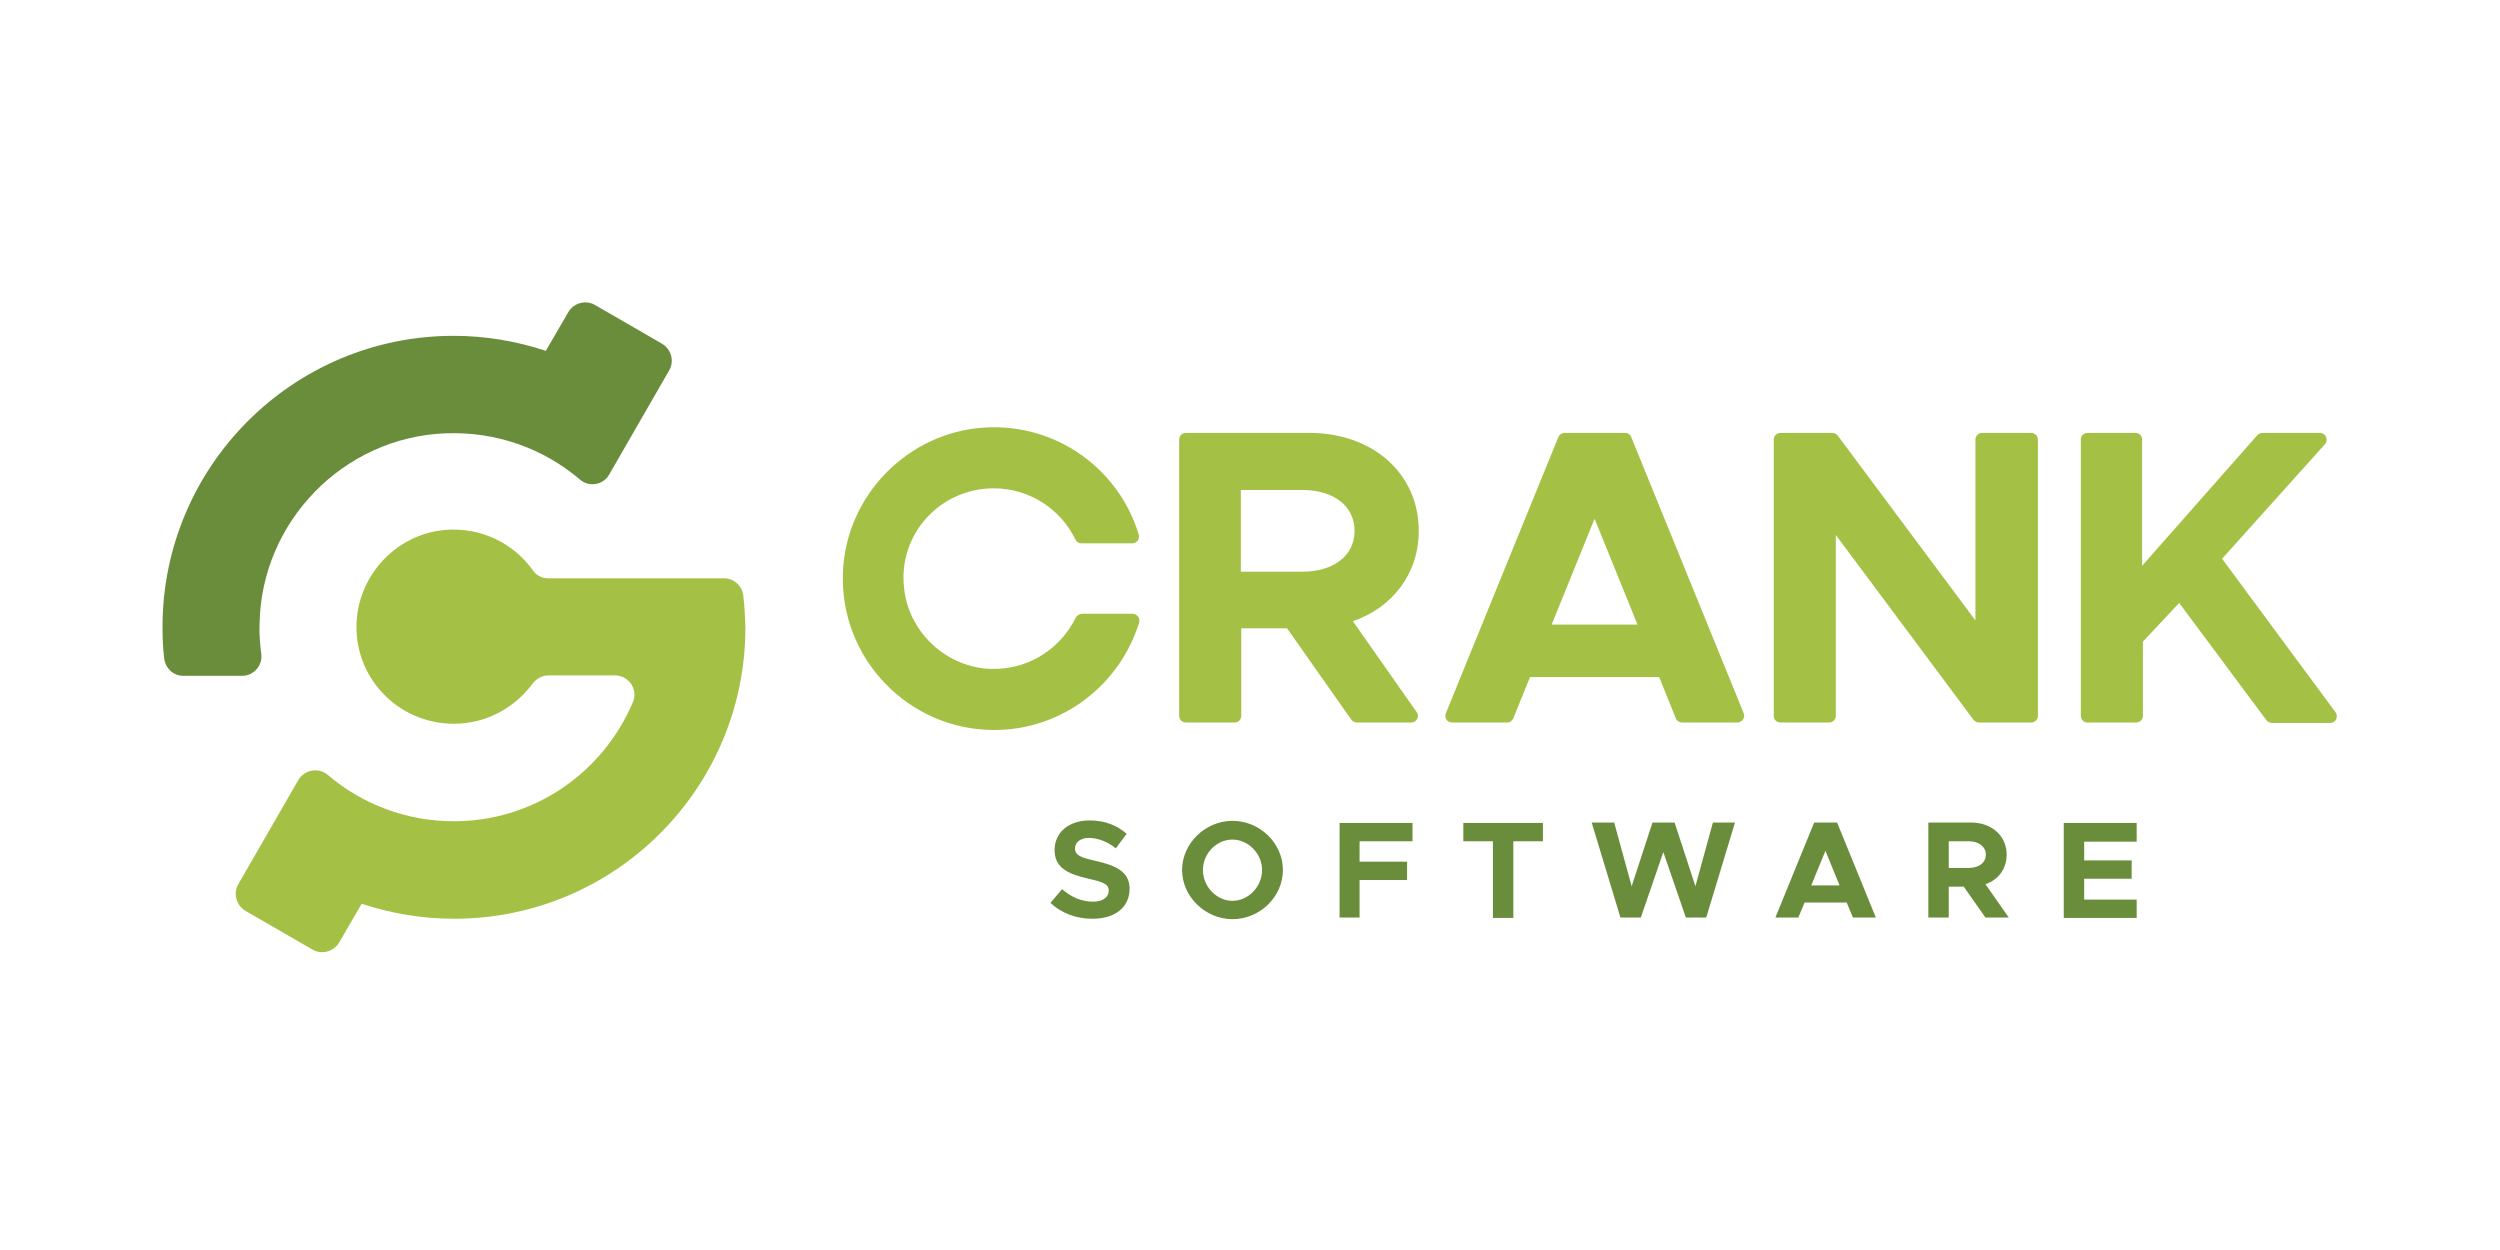
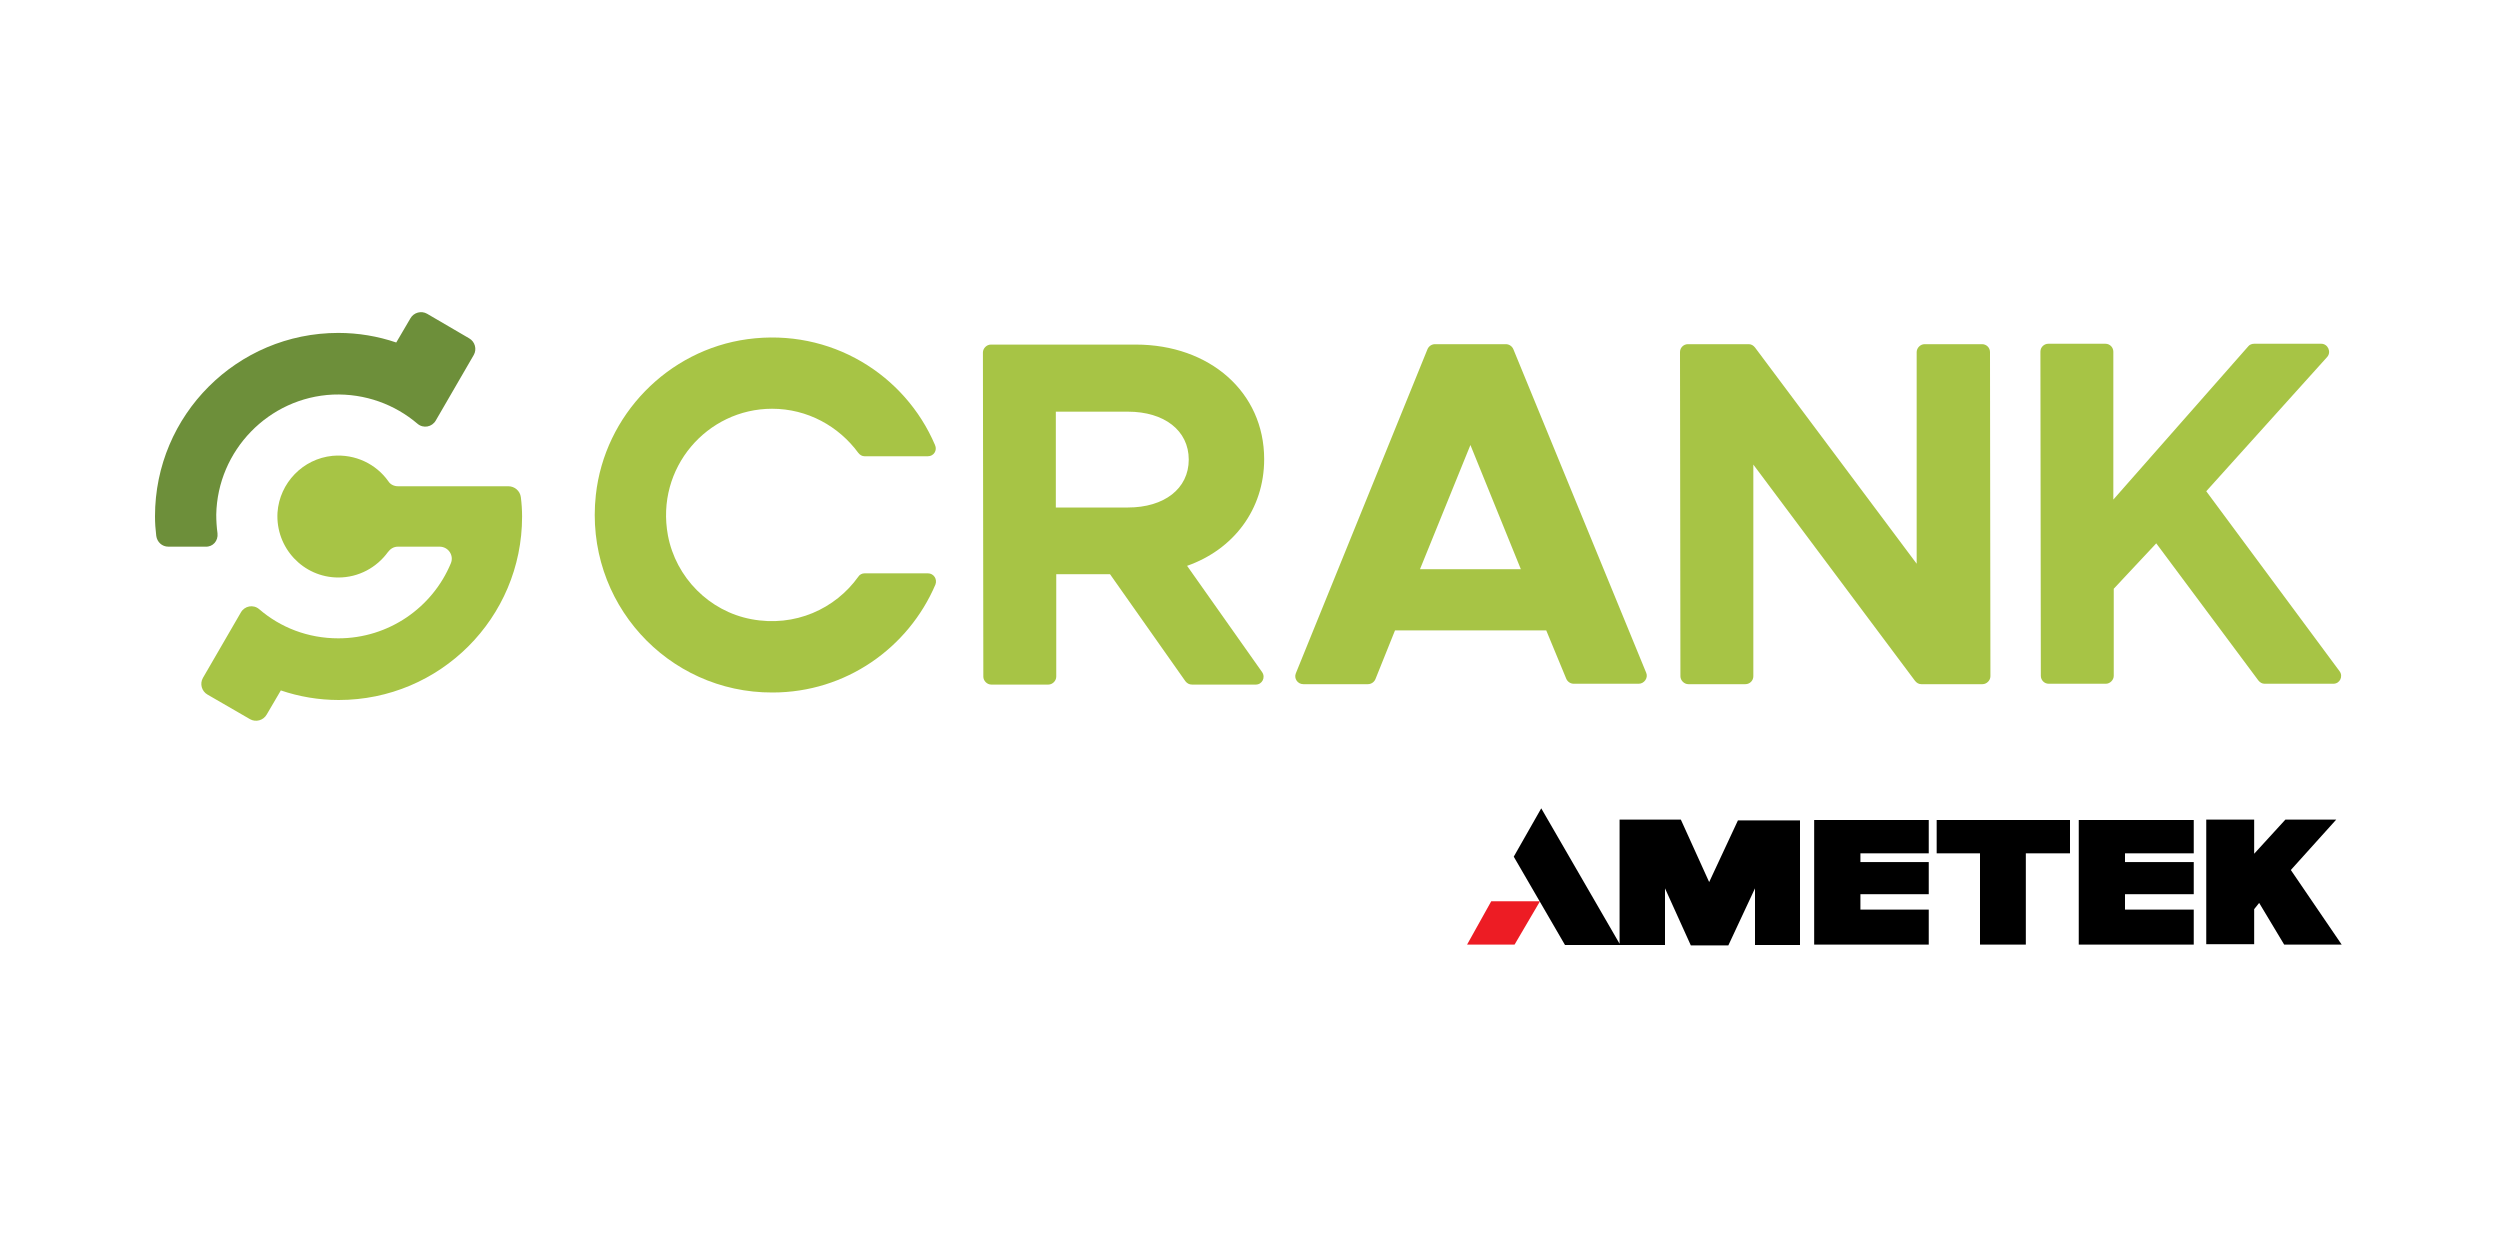
- <svg xmlns="http://www.w3.org/2000/svg" contentScriptType="text/ecmascript" zoomAndPan="magnify" contentStyleType="text/css" id="Layer_1" style="enable-background:new 0 0 600 300;" version="1.1" xml:space="preserve" preserveAspectRatio="xMidYMid meet" viewBox="0 0 600 300" x="0px" y="0px">
-   <style type="text/css" xml:space="preserve">
- 	.st0{fill:#6A8D3B;}
- 	.st1{fill:#A4C146;}
+ <svg xmlns="http://www.w3.org/2000/svg" version="1.1" id="Layer_1" x="0px" y="0px" viewBox="0 0 600 300" style="enable-background:new 0 0 600 300;" xml:space="preserve">
+   <style type="text/css">
+ 	.st0{fill:#6D8F3A;}
+ 	.st1{fill:#A7C445;}
+ 	.st2{fill-rule:evenodd;clip-rule:evenodd;fill:#ED1C24;}
</style>
  <g>
    <g>
-       <g>
-         <path class="st0" d="M62.7,156.9c-0.3-2.3-0.5-4.8-0.4-7.2c0.4-24.5,20.1-44.7,44.5-45.7c12.4-0.5,23.7,3.7,32.4,11.1     c2.2,1.9,5.6,1.3,7-1.2l14.4-25c1.3-2.2,0.5-5.1-1.7-6.4l-16.1-9.3c-2.2-1.3-5.1-0.5-6.4,1.7l-5.4,9.3c-7-2.3-14.4-3.6-22.1-3.6     c-38.6,0-69.9,31.3-69.9,69.9c0,2.5,0.1,5,0.4,7.5c0.3,2.4,2.2,4.2,4.6,4.2h14.1C60.9,162.2,63.1,159.7,62.7,156.9z" />
-         <path class="st1" d="M178.4,143c-0.3-2.4-2.2-4.2-4.6-4.2h-42.2c-1.5,0-2.9-0.7-3.7-1.9c-4.6-6.5-12.5-10.5-21.3-9.7     c-11.3,1.1-20.2,10.4-21,21.7c-0.9,13.6,9.9,24.8,23.3,24.8c7.8,0,14.6-3.8,18.9-9.6c0.9-1.2,2.3-2,3.8-2h16     c3.3,0,5.6,3.4,4.3,6.4c-7.1,16.8-23.6,28.6-43,28.6c-11.5,0-22.1-4.2-30.2-11.1c-2.2-1.9-5.6-1.3-7.1,1.2l-14.4,25     c-1.3,2.2-0.5,5.1,1.7,6.4l16.1,9.3c2.2,1.3,5.1,0.5,6.4-1.7l5.4-9.3c7,2.3,14.4,3.6,22.2,3.6c38.6,0,69.9-31.3,69.9-69.9     C178.8,148,178.7,145.5,178.4,143z" />
-       </g>
-       <g>
-         <path class="st0" d="M321.4,220.2h4.9v-9h11.4v-4.4h-11.4v-4.9H339v-4.4h-17.5V220.2z M351.2,201.9h7.1v18.4h4.9v-18.4h7.1v-4.4     h-19.1V201.9z M262.9,206.6c-3.5-0.8-4.9-1.3-4.9-3c0-1.4,1.3-2.5,3.3-2.5c2.2,0,4.5,0.9,6.5,2.5l2.6-3.5c-2.3-2-5.2-3.2-8.9-3.2     c-5,0-8.4,2.9-8.4,7.1c0,4.4,3.4,5.8,8.2,6.9c3.5,0.8,4.8,1.3,4.8,2.9c0,1.4-1.3,2.6-3.7,2.6c-2.9,0-5.3-1.1-7.5-3l-2.8,3.3     c2.7,2.5,6.2,3.8,10.1,3.8c5.6,0,8.9-2.9,8.9-7.2C271.1,209.2,267.8,207.7,262.9,206.6z M295.8,197c-6.5,0-12.1,5.4-12.1,11.8     c0,6.4,5.6,11.8,12.1,11.8c6.6,0,12.1-5.4,12.1-11.8C307.9,202.4,302.4,197,295.8,197z M295.8,216.2c-3.8,0-7.1-3.4-7.1-7.4     c0-3.9,3.2-7.3,7.1-7.3c3.8,0,7.1,3.4,7.1,7.3C302.9,212.8,299.6,216.2,295.8,216.2z M406.9,212.7l-5-15.3h-5.3l-5,15.3     l-4.2-15.3H382l6.9,22.8h4.9l5.4-15.7l5.4,15.7h4.9l6.9-22.8h-5.3L406.9,212.7z M481.6,205.1c0-4.5-3.6-7.7-8.6-7.7h-10.2v22.8     h4.9v-7.4h3.6l5.2,7.4h5.6l-5.6-8C479.6,211.2,481.6,208.5,481.6,205.1z M472.5,208.3h-4.8v-6.4h4.8c2.4,0,4.1,1.3,4.1,3.2     C476.6,207.1,474.9,208.3,472.5,208.3z M512.8,201.9v-4.4h-17.5v22.8h17.5v-4.4h-12.6v-5h11.4v-4.4h-11.4v-4.5H512.8z      M435.4,197.4l-9.3,22.8h5.5l1.5-3.6h10.1l1.5,3.6h5.5l-9.3-22.8H435.4z M434.7,212.5l3.4-8.3l3.4,8.3H434.7z" />
-         <path class="st1" d="M238.5,117.2c8.6,0,16.1,5,19.6,12.3c0.3,0.6,0.8,0.9,1.5,0.9h12.1c1.1,0,1.9-1,1.6-2.1     c-4.7-15.6-19.6-26.7-36.9-25.7c-18.5,1.1-33.4,16.3-34.1,34.8c-0.8,20.7,15.8,37.8,36.3,37.8c16.4,0,30.2-10.9,34.8-25.8     c0.3-1-0.5-2.1-1.6-2.1h-12.1c-0.6,0-1.2,0.4-1.5,0.9c-3.9,8-12.5,13.3-22.2,12.2c-9.9-1.2-17.9-9.2-19-19.1     C215.4,128.3,225.6,117.2,238.5,117.2z M340.5,127.4c0-13.8-11.1-23.5-26.2-23.5h-29.7c-0.9,0-1.6,0.7-1.6,1.6v66.3     c0,0.9,0.7,1.6,1.6,1.6h11.7c0.9,0,1.6-0.7,1.6-1.6v-21h11l15.4,21.9c0.3,0.4,0.8,0.7,1.3,0.7h13.1c1.3,0,2.1-1.5,1.3-2.5     l-15.3-21.8C334.2,145.8,340.5,137.7,340.5,127.4z M312.6,137.2h-14.8v-19.6h14.8c7.4,0,12.5,3.8,12.5,9.8S320,137.2,312.6,137.2     z M487.5,103.9h-11.8c-0.9,0-1.6,0.7-1.6,1.6v43.4l-33-44.3c-0.3-0.4-0.8-0.7-1.3-0.7h-12.5c-0.9,0-1.6,0.7-1.6,1.6v66.3     c0,0.9,0.7,1.6,1.6,1.6h11.7c0.9,0,1.6-0.7,1.6-1.6v-43.4l33,44.3c0.3,0.4,0.8,0.7,1.3,0.7h12.6c0.9,0,1.6-0.7,1.6-1.6v-66.3     C489.1,104.6,488.3,103.9,487.5,103.9z M391.5,104.9c-0.2-0.6-0.8-1-1.5-1h-14.5c-0.7,0-1.2,0.4-1.5,1l-27,66.3     c-0.4,1.1,0.3,2.2,1.5,2.2h13.2c0.7,0,1.2-0.4,1.5-1l4-9.9h31l4,9.9c0.2,0.6,0.8,1,1.5,1h13.3c1.1,0,1.9-1.2,1.5-2.2L391.5,104.9     z M372.4,149.9l10.3-25.4l10.3,25.4H372.4z M560.5,170.9l-27.2-36.8l24.7-27.5c0.9-1,0.2-2.7-1.2-2.7h-13.8     c-0.5,0-0.9,0.2-1.2,0.5l-27.7,31.4v-30.3c0-0.9-0.7-1.6-1.6-1.6H501c-0.9,0-1.6,0.7-1.6,1.6v66.3c0,0.9,0.7,1.6,1.6,1.6h11.7     c0.9,0,1.6-0.7,1.6-1.6V154l8.7-9.3l20.9,28.1c0.3,0.4,0.8,0.7,1.3,0.7h14.1C560.6,173.5,561.3,172,560.5,170.9z" />
-       </g>
+       <path class="st0" d="M52.2,128c-0.2-1.5-0.3-3-0.3-4.5c0.3-15.4,12.6-28.1,28-28.8c7.8-0.3,14.9,2.4,20.3,7    c1.4,1.2,3.5,0.8,4.4-0.8l9.1-15.7c0.8-1.4,0.3-3.2-1.1-4l-10.1-5.9c-1.4-0.8-3.2-0.3-4,1.1l-3.4,5.8c-4.4-1.5-9.1-2.3-13.9-2.3    c-24.3,0-44,19.7-44,44c0,1.6,0.1,3.1,0.3,4.7c0.2,1.5,1.4,2.6,2.9,2.6h8.9C51.1,131.3,52.4,129.8,52.2,128z" />
+       <path class="st1" d="M122,116.7H95.5c-0.9,0-1.8-0.4-2.3-1.2c-2.9-4.1-7.9-6.6-13.4-6.1c-7.1,0.7-12.7,6.5-13.2,13.6    c-0.5,8.5,6.2,15.6,14.6,15.6c4.9,0,9.2-2.4,11.9-6.1c0.6-0.8,1.4-1.3,2.4-1.3h10c2.1,0,3.5,2.1,2.7,4c-4.4,10.6-14.9,18-27,18    c-7.3,0-13.9-2.6-19-7c-1.4-1.2-3.5-0.8-4.4,0.8l-9.1,15.7c-0.8,1.4-0.3,3.2,1.1,4l10.2,5.9c1.4,0.8,3.2,0.3,4-1.1l3.4-5.8    c4.4,1.5,9.1,2.3,13.9,2.3c24.3,0,44-19.7,44-44c0-1.6-0.1-3.1-0.3-4.7C124.8,117.8,123.5,116.7,122,116.7z" />
+       <path class="st1" d="M222.7,137.6l-15.2,0c-0.6,0-1.2,0.3-1.5,0.8c-5.5,7.7-15.2,12.2-25.7,10.2c-10.1-1.9-18.1-10-20-20.1    c-3-16.2,9.4-30.4,25-30.4c8.5,0,16,4.2,20.7,10.6c0.4,0.5,0.9,0.8,1.5,0.8c2.8,0,10.9,0,15.2,0c1.4,0,2.3-1.4,1.7-2.7    c-7.2-16.9-25-28.1-45-25.4c-19.1,2.6-34.3,18.2-36.4,37.4c-2.8,25.7,17.2,47.5,42.4,47.4c17.6,0,32.6-10.7,39.1-25.9    C225,139,224.1,137.6,222.7,137.6z" />
+       <path class="st1" d="M303.4,110.2c0-16.1-13.1-27.5-30.8-27.5l-34.8,0c-1,0-1.9,0.9-1.9,1.9l0.1,77.8c0,1,0.9,1.9,1.9,1.9l13.7,0    c1,0,1.9-0.9,1.9-1.9l0-24.6l12.9,0l18.1,25.7c0.4,0.5,0.9,0.8,1.6,0.8l15.3,0c1.5,0,2.4-1.7,1.5-3l-18-25.5    C296,131.9,303.4,122.3,303.4,110.2z M270.7,121.8l-17.3,0l0-23l17.3,0c8.7,0,14.6,4.5,14.6,11.5    C285.3,117.3,279.4,121.8,270.7,121.8z" />
+       <path class="st1" d="M363.2,83.8c-0.3-0.7-1-1.2-1.8-1.2l-17,0c-0.8,0-1.5,0.5-1.8,1.2L311,161.6c-0.5,1.2,0.4,2.6,1.8,2.6l15.5,0    c0.8,0,1.5-0.5,1.8-1.2l4.7-11.7l36.3,0l4.8,11.6c0.3,0.7,1,1.2,1.8,1.2l15.6,0c1.3,0,2.3-1.4,1.8-2.6L363.2,83.8z M340.8,136.6    l12.1-29.8l12.1,29.8L340.8,136.6z" />
+       <path class="st1" d="M529.5,117.9l29-32.2c1.1-1.2,0.2-3.2-1.4-3.2l-16.1,0c-0.5,0-1.1,0.2-1.4,0.6l-32.4,36.8l0-35.5    c0-1-0.8-1.9-1.9-1.9l-13.7,0c-1,0-1.9,0.8-1.9,1.9l0.1,77.8c0,1,0.8,1.9,1.9,1.9l13.7,0c1,0,1.9-0.9,1.9-1.9l0-20.9l10.2-10.9    l24.5,32.9c0.4,0.5,0.9,0.8,1.5,0.8l16.5,0c1.6,0,2.4-1.8,1.5-3L529.5,117.9z" />
+       <path class="st1" d="M475.7,82.6l-13.8,0c-1,0-1.9,0.9-1.9,1.9l0,50.8l-38.8-51.9c-0.4-0.5-0.9-0.8-1.5-0.8l-14.6,0    c-1,0-1.9,0.8-1.9,1.9l0.1,77.8c0,1,0.9,1.9,1.9,1.9l13.7,0c1,0,1.9-0.8,1.9-1.9l0-50.8l38.8,51.9c0.4,0.5,0.9,0.8,1.5,0.8l14.7,0    c1,0,1.9-0.9,1.9-1.9l-0.1-77.8C477.6,83.4,476.7,82.6,475.7,82.6z" />
+     </g>
+     <g>
+       <polygon class="st2" points="357.9,216.3 369.6,216.3 363.5,226.7 352.1,226.7   " />
+       <path d="M410.2,211.7l-6.8-15l-14.7,0v29.8L369.9,194l-6.6,11.6l12.3,21.2h13.1v0h10.9v-13.6l6.2,13.7h9l6.4-13.7v13.6H432v-29.9    h-14.9L410.2,211.7z M435.4,226.7h27.5v-8.4h-16.4v-3.7h16.4v-7.7h-16.4v-2.1h16.4v-8h-27.5V226.7z M498.9,226.7h27.6v-8.4H510    v-3.7h16.5v-7.7H510v-2.1h16.5v-8h-27.6V226.7z M464.8,204.8h10.4v21.9h11v-21.9h10.6v-8h-32V204.8z M560.7,196.7h-12.2l-7.5,8.2    v-8.2h-11.5v29.9H541v-8.4l1.2-1.5l6,10H562l-12.2-17.9L560.7,196.7z" />
    </g>
  </g>
</svg>
